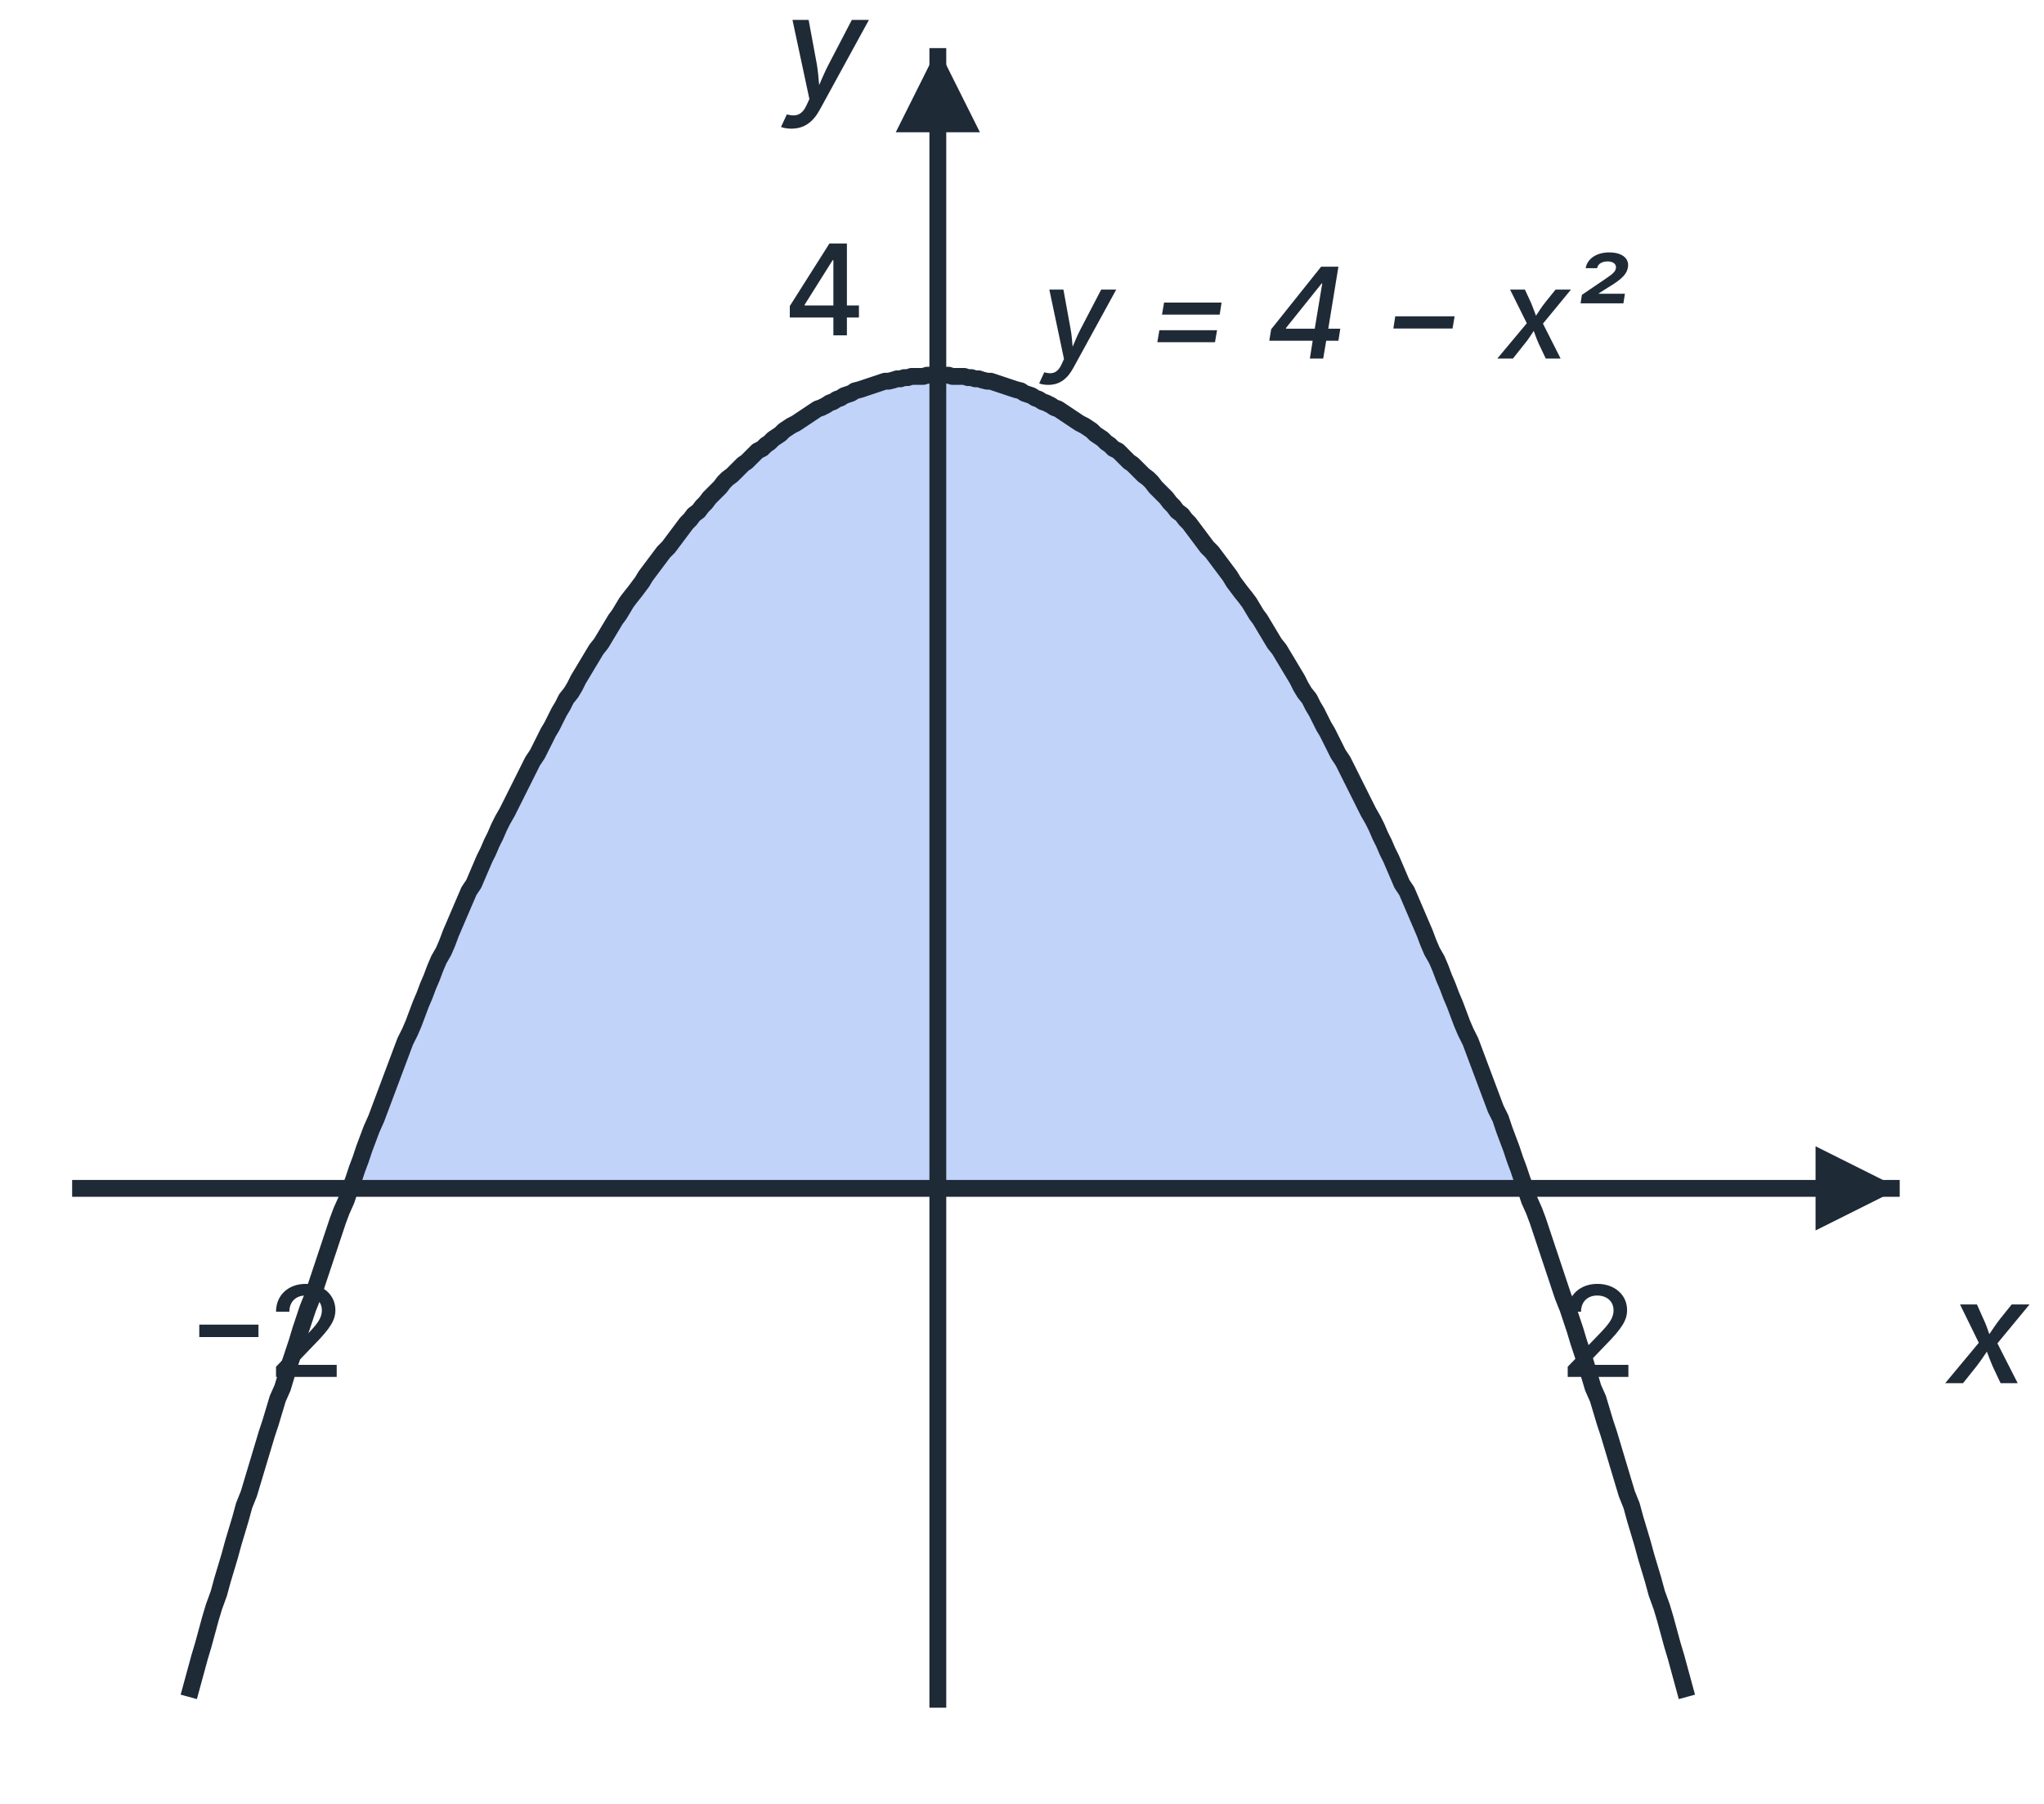
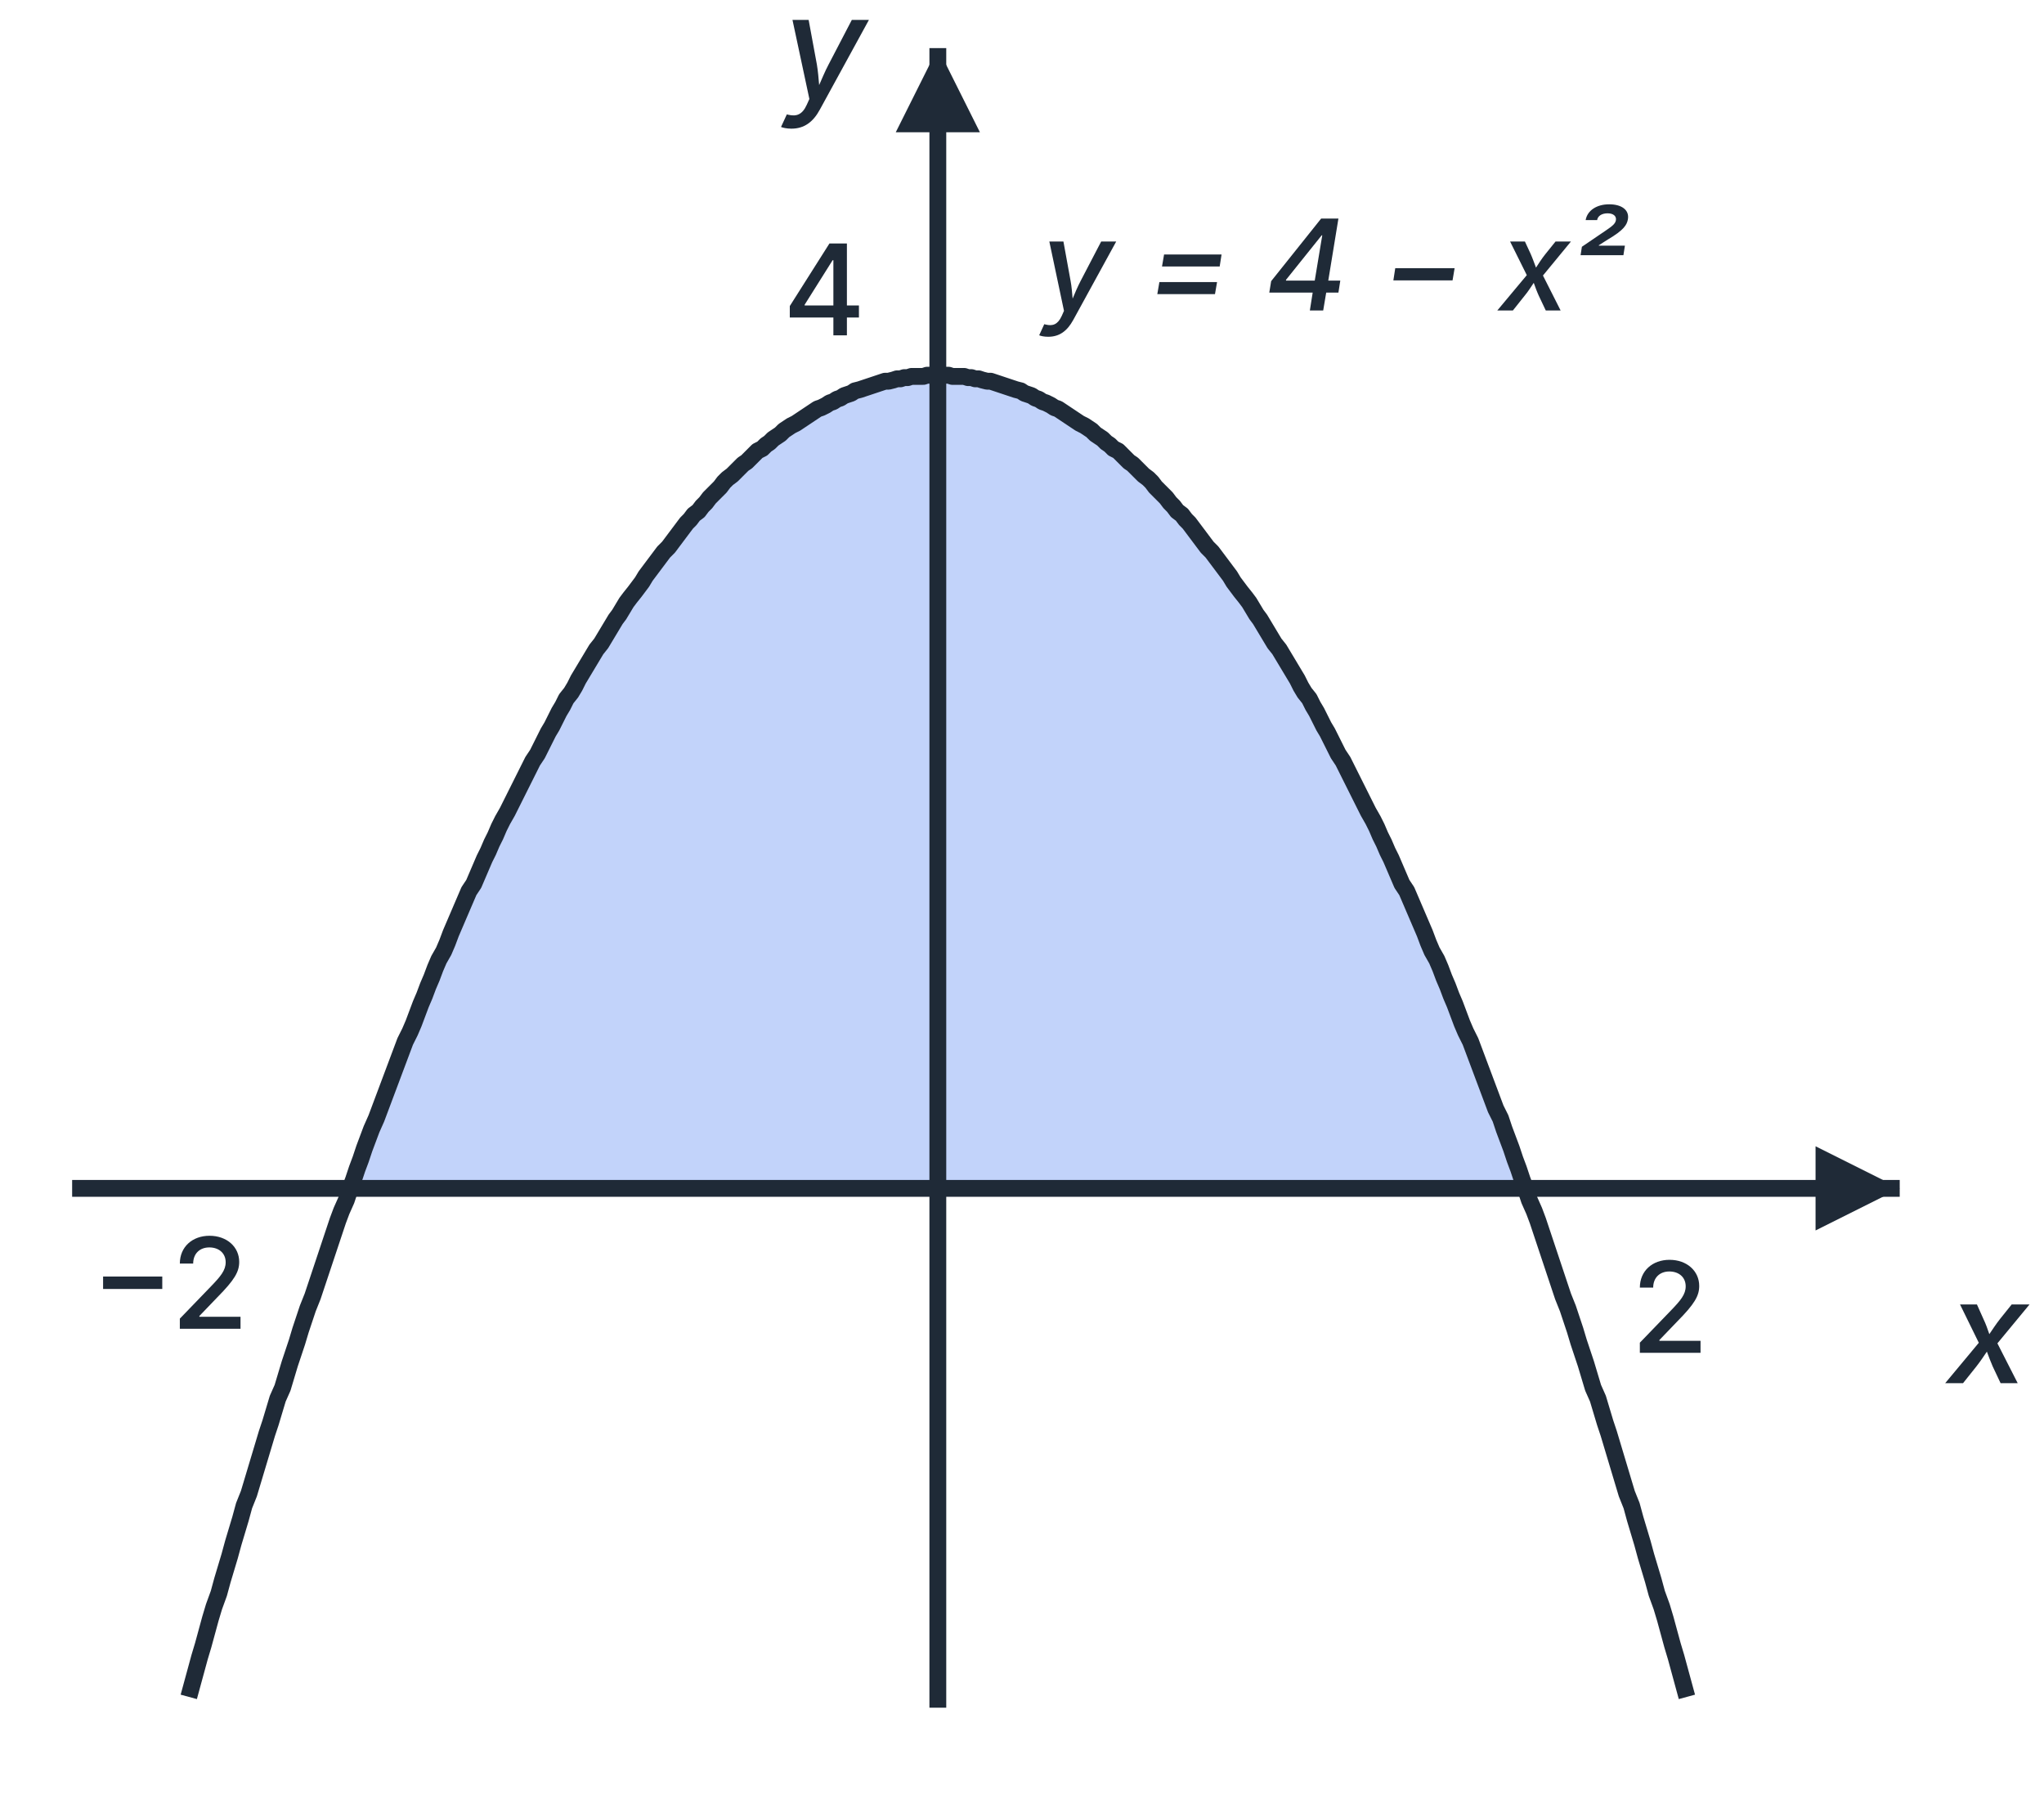
<svg xmlns="http://www.w3.org/2000/svg" viewBox="0 0 170 150" width="170" height="150" font-family="Inter, Arial, sans-serif">
  <polygon points="29.1,98.8 29.6,97.5 30.1,96.1 30.6,94.8 31.1,93.5 31.6,92.2 32.0,90.9 32.5,89.7 33.0,88.4 33.5,87.2 34.0,86.0 34.5,84.8 35.0,83.6 35.5,82.4 36.0,81.2 36.4,80.1 36.9,78.9 37.4,77.8 37.9,76.7 38.4,75.6 38.9,74.5 39.4,73.4 39.9,72.3 40.4,71.3 40.8,70.3 41.3,69.2 41.8,68.2 42.3,67.2 42.8,66.3 43.3,65.3 43.8,64.3 44.3,63.4 44.8,62.5 45.2,61.6 45.7,60.7 46.2,59.8 46.7,58.9 47.2,58.0 47.7,57.2 48.2,56.4 48.7,55.5 49.2,54.7 49.6,54.0 50.1,53.2 50.6,52.4 51.1,51.7 51.6,50.9 52.1,50.2 52.6,49.5 53.1,48.8 53.6,48.1 54.0,47.4 54.5,46.8 55.0,46.1 55.5,45.5 56.0,44.9 56.5,44.3 57.0,43.7 57.5,43.1 58.0,42.6 58.4,42.0 58.9,41.5 59.4,41.0 59.9,40.5 60.4,40.0 60.9,39.5 61.4,39.0 61.9,38.6 62.4,38.1 62.8,37.7 63.3,37.3 63.8,36.9 64.3,36.5 64.8,36.1 65.3,35.8 65.8,35.4 66.3,35.1 66.8,34.8 67.2,34.5 67.7,34.2 68.2,33.9 68.7,33.7 69.2,33.4 69.7,33.2 70.2,32.9 70.7,32.7 71.2,32.5 71.6,32.4 72.1,32.2 72.6,32.0 73.1,31.9 73.6,31.8 74.1,31.6 74.6,31.5 75.1,31.5 75.6,31.4 76.0,31.3 76.5,31.3 77.0,31.2 77.5,31.2 78.0,31.2 78.5,31.2 79.0,31.2 79.5,31.3 80.0,31.3 80.4,31.4 80.9,31.5 81.4,31.5 81.9,31.6 82.4,31.8 82.9,31.9 83.4,32.0 83.9,32.2 84.4,32.4 84.8,32.5 85.3,32.7 85.8,32.9 86.3,33.2 86.8,33.4 87.3,33.7 87.8,33.9 88.3,34.2 88.8,34.5 89.2,34.8 89.7,35.1 90.2,35.4 90.7,35.8 91.2,36.1 91.7,36.5 92.2,36.9 92.7,37.3 93.2,37.7 93.6,38.1 94.1,38.6 94.6,39.0 95.1,39.5 95.6,40.0 96.1,40.5 96.6,41.0 97.1,41.5 97.6,42.0 98.0,42.6 98.5,43.1 99.0,43.7 99.5,44.3 100.0,44.9 100.5,45.5 101.0,46.1 101.5,46.8 102.0,47.4 102.4,48.1 102.9,48.8 103.4,49.5 103.9,50.2 104.4,50.9 104.9,51.7 105.4,52.4 105.9,53.2 106.4,54.0 106.8,54.7 107.3,55.5 107.8,56.4 108.3,57.2 108.8,58.0 109.3,58.9 109.8,59.8 110.3,60.7 110.8,61.6 111.2,62.5 111.7,63.4 112.2,64.3 112.7,65.3 113.2,66.3 113.7,67.2 114.2,68.2 114.7,69.2 115.2,70.3 115.6,71.3 116.1,72.3 116.6,73.4 117.1,74.5 117.6,75.6 118.1,76.7 118.6,77.8 119.1,78.9 119.6,80.1 120.0,81.2 120.5,82.4 121.0,83.6 121.5,84.8 122.0,86.0 122.5,87.2 123.0,88.4 123.5,89.7 124.0,90.9 124.4,92.2 124.9,93.5 125.4,94.8 125.9,96.1 126.4,97.5 126.9,98.8 126.9,98.8 126.4,98.8 125.9,98.8 125.4,98.8 124.9,98.8 124.4,98.8 124.0,98.8 123.5,98.8 123.0,98.8 122.5,98.8 122.0,98.8 121.5,98.8 121.0,98.8 120.5,98.8 120.0,98.8 119.6,98.8 119.1,98.8 118.6,98.8 118.1,98.8 117.6,98.8 117.1,98.8 116.6,98.8 116.1,98.8 115.6,98.8 115.2,98.8 114.7,98.8 114.2,98.8 113.7,98.8 113.2,98.8 112.7,98.8 112.2,98.8 111.7,98.8 111.2,98.8 110.8,98.8 110.3,98.8 109.8,98.8 109.3,98.8 108.8,98.8 108.3,98.8 107.8,98.8 107.3,98.8 106.8,98.8 106.4,98.8 105.9,98.8 105.4,98.8 104.9,98.8 104.4,98.8 103.9,98.8 103.4,98.8 102.9,98.8 102.4,98.8 102.0,98.8 101.5,98.8 101.0,98.8 100.5,98.8 100.0,98.8 99.5,98.8 99.0,98.8 98.5,98.8 98.0,98.8 97.6,98.8 97.1,98.8 96.6,98.8 96.1,98.8 95.6,98.8 95.1,98.8 94.6,98.8 94.1,98.8 93.6,98.8 93.2,98.8 92.7,98.8 92.2,98.8 91.7,98.8 91.2,98.8 90.7,98.8 90.2,98.8 89.7,98.8 89.2,98.8 88.8,98.8 88.3,98.8 87.8,98.8 87.3,98.8 86.8,98.8 86.3,98.8 85.8,98.8 85.3,98.8 84.8,98.8 84.4,98.8 83.9,98.8 83.4,98.8 82.9,98.8 82.4,98.8 81.9,98.8 81.4,98.8 80.9,98.8 80.4,98.8 80.0,98.8 79.5,98.8 79.0,98.8 78.5,98.8 78.0,98.8 77.5,98.8 77.0,98.8 76.5,98.8 76.0,98.8 75.6,98.8 75.1,98.8 74.6,98.8 74.1,98.8 73.6,98.8 73.1,98.8 72.6,98.8 72.1,98.8 71.6,98.8 71.2,98.8 70.7,98.8 70.2,98.8 69.7,98.8 69.2,98.8 68.7,98.8 68.2,98.8 67.7,98.8 67.2,98.8 66.8,98.8 66.3,98.8 65.8,98.8 65.3,98.8 64.8,98.8 64.3,98.8 63.8,98.8 63.3,98.8 62.8,98.8 62.4,98.8 61.9,98.8 61.4,98.8 60.9,98.8 60.4,98.8 59.9,98.8 59.4,98.8 58.9,98.8 58.4,98.8 58.0,98.8 57.5,98.8 57.0,98.8 56.5,98.8 56.0,98.8 55.5,98.8 55.0,98.8 54.5,98.8 54.0,98.8 53.6,98.8 53.1,98.8 52.6,98.8 52.1,98.8 51.6,98.8 51.1,98.8 50.6,98.8 50.1,98.8 49.6,98.8 49.2,98.8 48.7,98.8 48.2,98.8 47.7,98.8 47.2,98.8 46.7,98.8 46.2,98.8 45.7,98.8 45.2,98.8 44.8,98.8 44.3,98.8 43.8,98.8 43.3,98.8 42.8,98.8 42.3,98.8 41.8,98.8 41.3,98.8 40.8,98.8 40.4,98.8 39.9,98.8 39.4,98.8 38.9,98.8 38.4,98.8 37.9,98.8 37.4,98.8 36.9,98.8 36.4,98.8 36.0,98.8 35.5,98.8 35.0,98.8 34.5,98.8 34.0,98.8 33.5,98.8 33.0,98.8 32.5,98.8 32.0,98.8 31.6,98.8 31.1,98.8 30.6,98.8 30.1,98.8 29.6,98.8 29.1,98.8" fill="#2563eb" fill-opacity="0.28" stroke="none" />
  <line x1="6.0" y1="98.817" x2="158.0" y2="98.817" stroke="#1f2a37" stroke-width="1.4" />
  <path d="M158.0,98.817 l-7,-3.5 v7 z" fill="#1f2a37" />
  <line x1="78.0" y1="142.0" x2="78.0" y2="4.0" stroke="#1f2a37" stroke-width="1.4" />
  <path d="M78.0,4.0 l-3.5,7 h7 z" fill="#1f2a37" />
  <text x="162.0" y="115.017" text-anchor="start" font-size="12" fill="#1f2a37" font-weight="500" font-style="italic">x</text>
  <text x="72.0" y="8.2" text-anchor="end" font-size="12" fill="#1f2a37" font-weight="500" font-style="italic">y</text>
  <polyline points="15.7,141.1 16.0,140.0 16.3,138.9 16.6,137.8 16.9,136.8 17.2,135.7 17.5,134.6 17.8,133.6 18.2,132.5 18.5,131.4 18.8,130.4 19.1,129.4 19.4,128.3 19.7,127.3 20.0,126.3 20.3,125.2 20.7,124.2 21.0,123.2 21.3,122.2 21.6,121.2 21.9,120.2 22.2,119.2 22.5,118.3 22.8,117.3 23.1,116.3 23.5,115.4 23.8,114.4 24.1,113.4 24.4,112.5 24.7,111.6 25.0,110.6 25.3,109.7 25.6,108.8 26.0,107.8 26.3,106.9 26.6,106.0 26.9,105.1 27.2,104.2 27.5,103.3 27.8,102.4 28.1,101.5 28.4,100.7 28.8,99.8 29.1,98.9 29.4,98.1 29.7,97.2 30.0,96.4 30.3,95.5 30.6,94.7 30.9,93.9 31.3,93.0 31.6,92.2 31.9,91.4 32.2,90.6 32.5,89.8 32.8,89.0 33.1,88.2 33.4,87.4 33.7,86.6 34.1,85.8 34.4,85.1 34.7,84.3 35.0,83.5 35.3,82.8 35.6,82.0 35.9,81.3 36.2,80.5 36.5,79.8 36.9,79.1 37.2,78.4 37.5,77.6 37.8,76.9 38.1,76.2 38.4,75.5 38.7,74.8 39.0,74.1 39.4,73.5 39.7,72.8 40.0,72.1 40.3,71.4 40.6,70.8 40.9,70.1 41.2,69.5 41.5,68.8 41.8,68.2 42.2,67.5 42.5,66.9 42.8,66.3 43.1,65.7 43.4,65.1 43.7,64.5 44.0,63.9 44.3,63.3 44.7,62.7 45.0,62.1 45.3,61.5 45.6,60.9 45.9,60.4 46.2,59.8 46.5,59.2 46.8,58.7 47.1,58.1 47.5,57.6 47.8,57.1 48.1,56.5 48.4,56.0 48.7,55.5 49.0,55.0 49.3,54.5 49.6,54.0 50.0,53.5 50.3,53.0 50.6,52.5 50.9,52.0 51.2,51.5 51.5,51.1 51.8,50.6 52.1,50.1 52.4,49.7 52.8,49.2 53.1,48.8 53.4,48.4 53.7,47.9 54.0,47.5 54.3,47.1 54.6,46.7 54.9,46.3 55.2,45.9 55.6,45.5 55.9,45.1 56.2,44.7 56.5,44.3 56.8,43.9 57.1,43.5 57.4,43.2 57.7,42.8 58.1,42.5 58.4,42.1 58.7,41.8 59.0,41.4 59.3,41.1 59.6,40.8 59.9,40.5 60.2,40.1 60.5,39.8 60.9,39.5 61.2,39.2 61.5,38.9 61.8,38.6 62.1,38.4 62.4,38.1 62.7,37.8 63.0,37.5 63.4,37.3 63.7,37.0 64.0,36.8 64.3,36.5 64.6,36.3 64.9,36.1 65.2,35.8 65.5,35.6 65.8,35.4 66.2,35.2 66.5,35.0 66.8,34.8 67.1,34.6 67.4,34.4 67.7,34.2 68.0,34.0 68.3,33.9 68.7,33.7 69.0,33.5 69.3,33.4 69.6,33.2 69.9,33.1 70.2,32.9 70.5,32.8 70.8,32.7 71.1,32.5 71.5,32.4 71.8,32.3 72.1,32.2 72.4,32.1 72.7,32.0 73.0,31.9 73.3,31.8 73.6,31.7 73.9,31.7 74.3,31.6 74.6,31.5 74.9,31.5 75.2,31.4 75.5,31.4 75.8,31.3 76.1,31.3 76.4,31.3 76.8,31.3 77.1,31.2 77.4,31.2 77.7,31.2 78.0,31.2 78.3,31.2 78.6,31.2 78.9,31.2 79.2,31.3 79.6,31.3 79.9,31.3 80.2,31.3 80.5,31.4 80.8,31.4 81.1,31.5 81.4,31.5 81.7,31.6 82.1,31.7 82.4,31.7 82.7,31.8 83.0,31.9 83.3,32.0 83.6,32.1 83.9,32.2 84.2,32.3 84.5,32.4 84.9,32.5 85.2,32.7 85.5,32.8 85.8,32.9 86.1,33.1 86.4,33.2 86.7,33.4 87.0,33.5 87.4,33.7 87.7,33.9 88.0,34.0 88.3,34.2 88.6,34.4 88.9,34.6 89.2,34.8 89.5,35.0 89.8,35.2 90.2,35.4 90.5,35.6 90.8,35.8 91.1,36.1 91.4,36.3 91.7,36.5 92.0,36.8 92.3,37.0 92.6,37.3 93.0,37.5 93.3,37.8 93.6,38.1 93.9,38.4 94.2,38.6 94.5,38.9 94.8,39.2 95.1,39.5 95.5,39.8 95.8,40.1 96.1,40.5 96.4,40.8 96.7,41.1 97.0,41.4 97.3,41.8 97.6,42.1 97.9,42.5 98.3,42.8 98.6,43.2 98.9,43.5 99.2,43.9 99.5,44.3 99.8,44.7 100.1,45.1 100.4,45.5 100.8,45.9 101.1,46.3 101.4,46.7 101.7,47.1 102.0,47.5 102.3,47.9 102.6,48.4 102.9,48.8 103.2,49.2 103.6,49.7 103.9,50.1 104.2,50.6 104.5,51.1 104.8,51.5 105.1,52.0 105.4,52.5 105.7,53.0 106.0,53.5 106.4,54.0 106.7,54.5 107.0,55.0 107.3,55.5 107.6,56.0 107.9,56.5 108.2,57.1 108.5,57.6 108.9,58.1 109.2,58.7 109.5,59.2 109.8,59.8 110.1,60.4 110.4,60.9 110.7,61.5 111.0,62.1 111.3,62.7 111.7,63.3 112.0,63.9 112.3,64.5 112.6,65.1 112.9,65.7 113.2,66.3 113.5,66.9 113.8,67.5 114.2,68.2 114.5,68.8 114.8,69.5 115.1,70.1 115.4,70.8 115.7,71.4 116.0,72.1 116.3,72.8 116.6,73.5 117.0,74.1 117.3,74.8 117.6,75.5 117.9,76.2 118.2,76.9 118.5,77.6 118.8,78.4 119.1,79.1 119.5,79.8 119.8,80.5 120.1,81.3 120.4,82.0 120.7,82.8 121.0,83.5 121.3,84.3 121.6,85.1 121.9,85.8 122.3,86.6 122.6,87.4 122.9,88.2 123.2,89.0 123.5,89.8 123.8,90.6 124.1,91.4 124.4,92.2 124.8,93.0 125.1,93.9 125.4,94.7 125.7,95.5 126.0,96.4 126.3,97.2 126.6,98.1 126.9,98.9 127.2,99.8 127.6,100.7 127.9,101.5 128.2,102.4 128.5,103.3 128.8,104.2 129.1,105.1 129.4,106.0 129.7,106.9 130.0,107.8 130.4,108.8 130.7,109.7 131.0,110.6 131.3,111.6 131.6,112.5 131.9,113.4 132.2,114.4 132.5,115.4 132.9,116.3 133.2,117.3 133.5,118.3 133.8,119.2 134.1,120.2 134.4,121.2 134.7,122.2 135.0,123.2 135.3,124.2 135.7,125.2 136.0,126.3 136.3,127.3 136.6,128.3 136.9,129.4 137.2,130.4 137.5,131.4 137.8,132.5 138.2,133.6 138.5,134.6 138.8,135.7 139.1,136.8 139.4,137.8 139.7,138.9 140.0,140.0 140.3,141.1" fill="none" stroke="#1f2a37" stroke-width="1.4" stroke-linejoin="round" />
-   <text x="22.111" y="114.492" text-anchor="middle" font-size="10.5" fill="#1f2a37" font-weight="500">−2</text>
-   <text x="132.889" y="114.492" text-anchor="middle" font-size="10.5" fill="#1f2a37" font-weight="500">2</text>
+   <text x="14.111" y="110.492" text-anchor="middle" font-size="10.5" fill="#1f2a37" font-weight="500">−2</text>
+   <text x="138.889" y="112.492" text-anchor="middle" font-size="10.5" fill="#1f2a37" font-weight="500">2</text>
  <text x="72.0" y="27.886" text-anchor="end" font-size="10.5" fill="#1f2a37" font-weight="500">4</text>
-   <text x="86.556" y="29.816" text-anchor="start" font-size="10.5" fill="#1f2a37" font-weight="500" font-style="italic">y = 4 − x²</text>
+   <text x="86.556" y="25.816" text-anchor="start" font-size="10.5" fill="#1f2a37" font-weight="500" font-style="italic">y = 4 − x²</text>
</svg>
